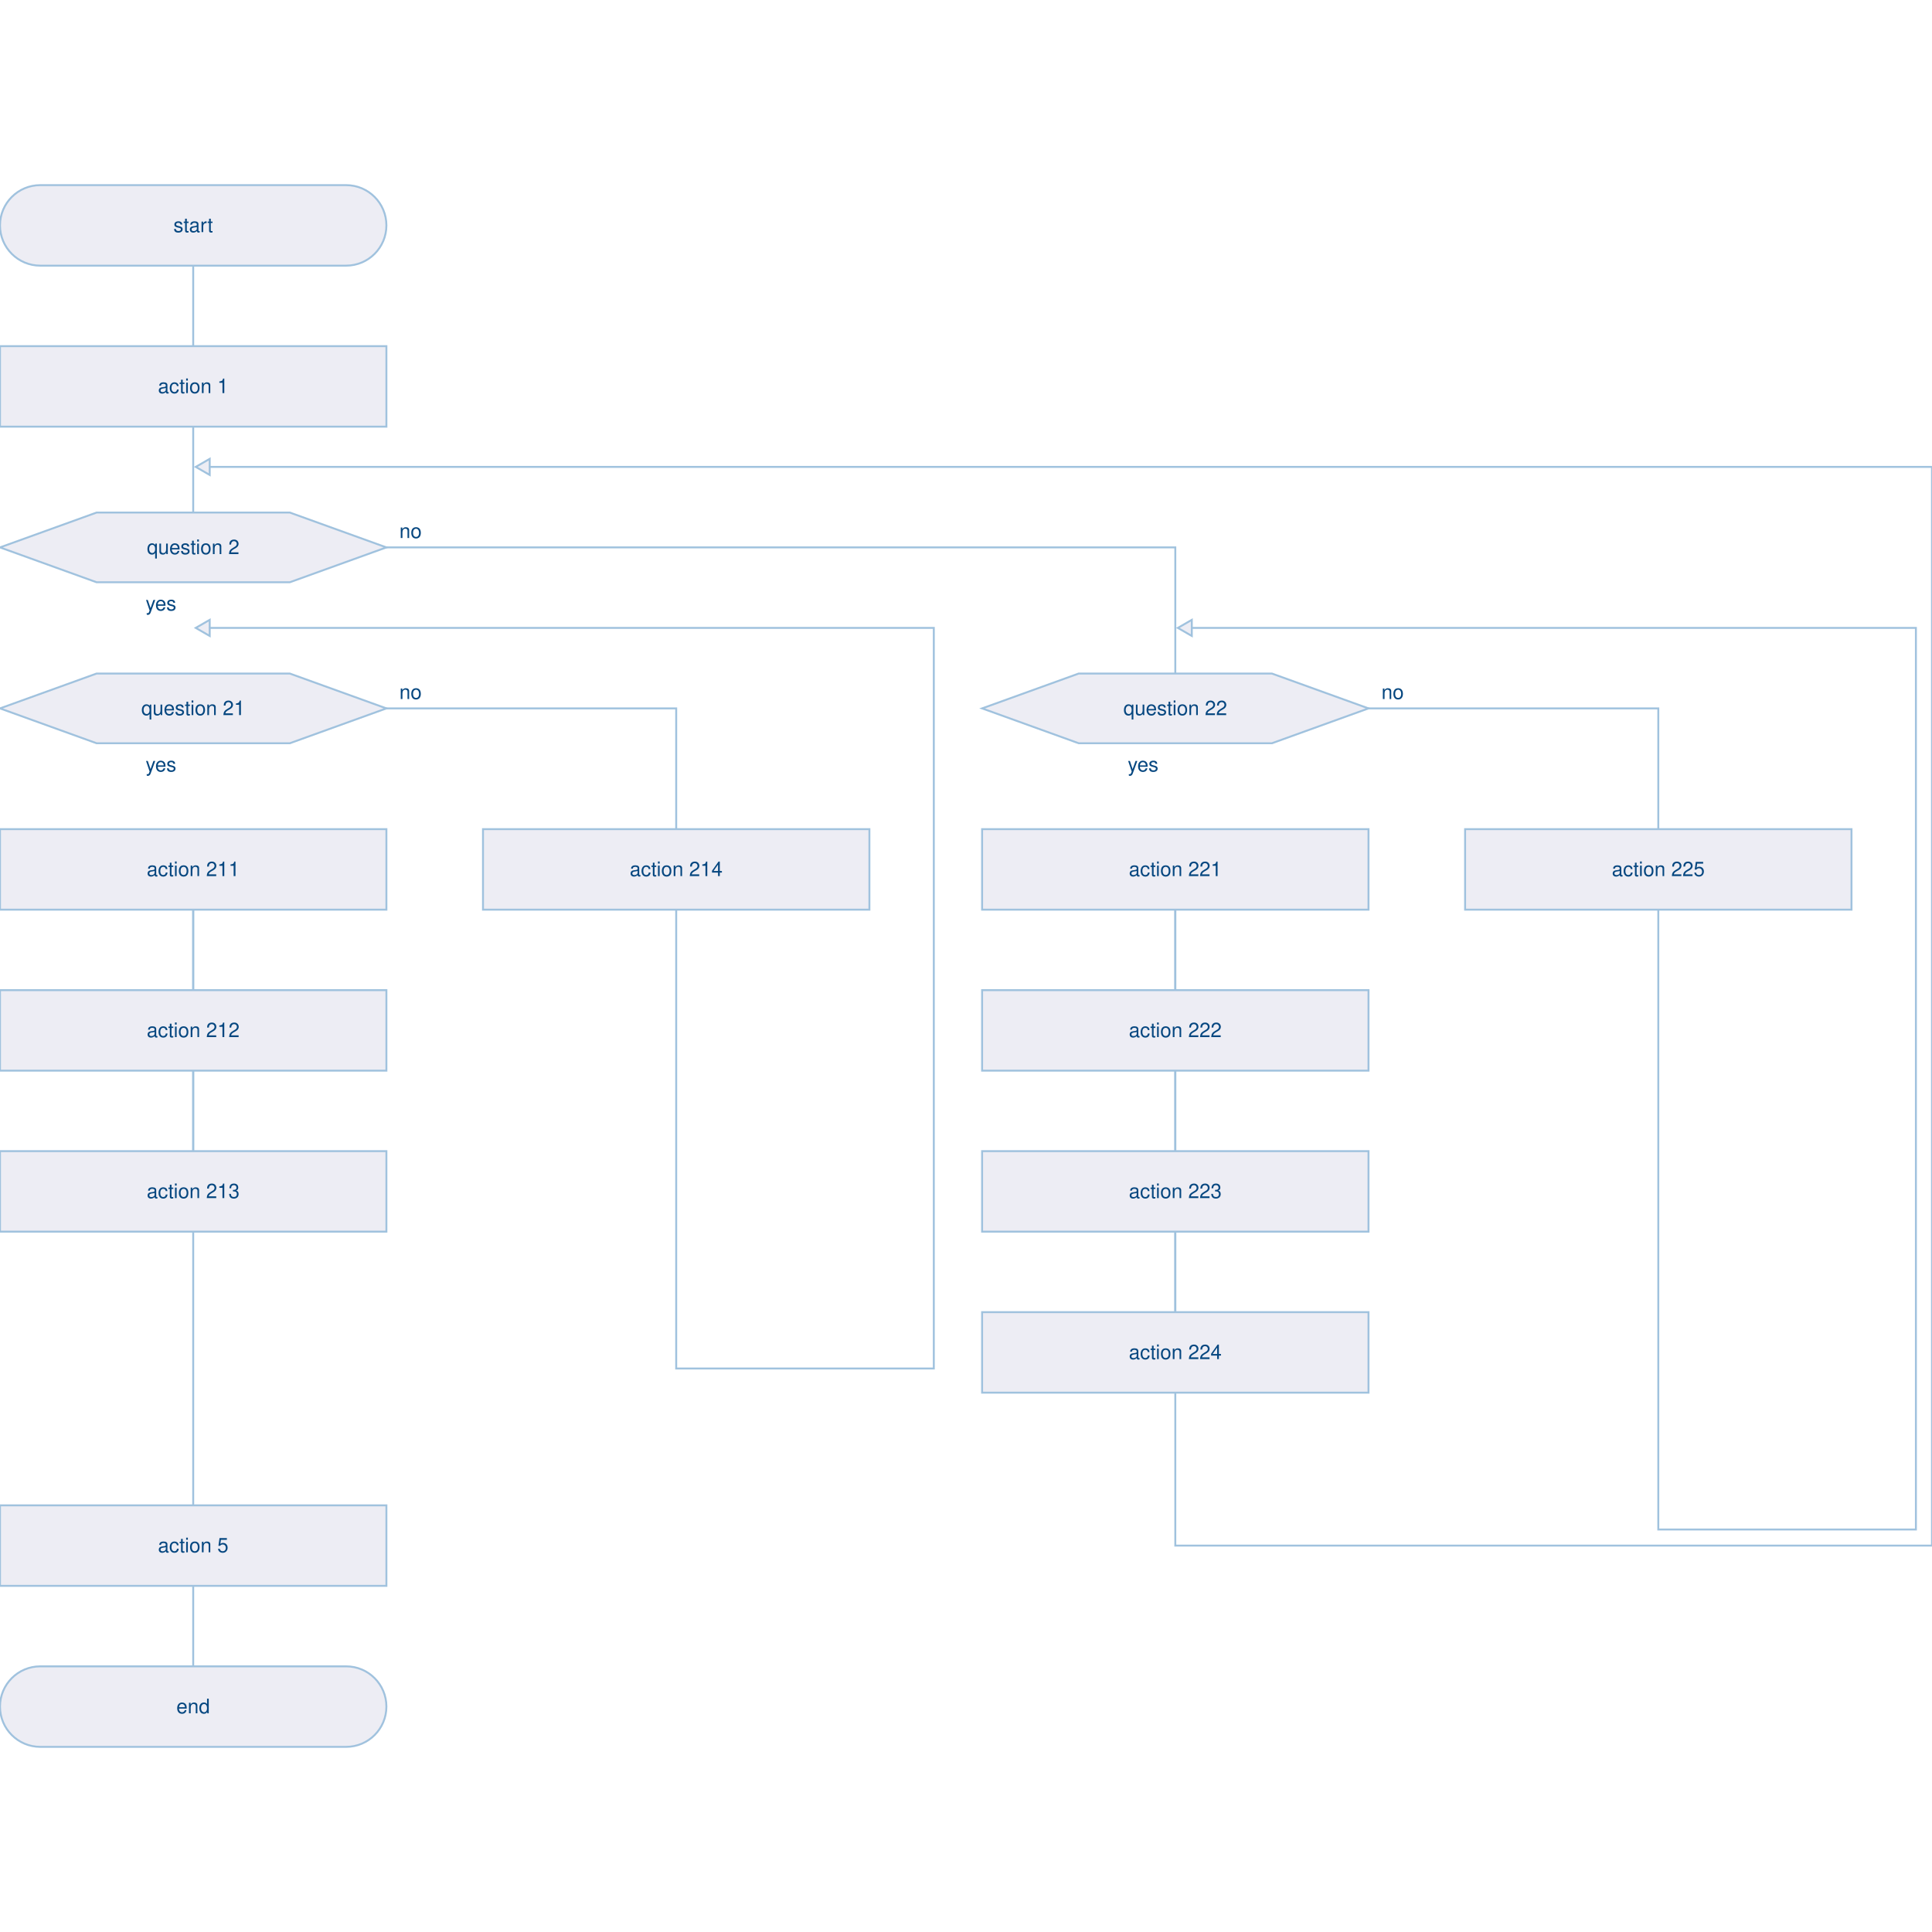
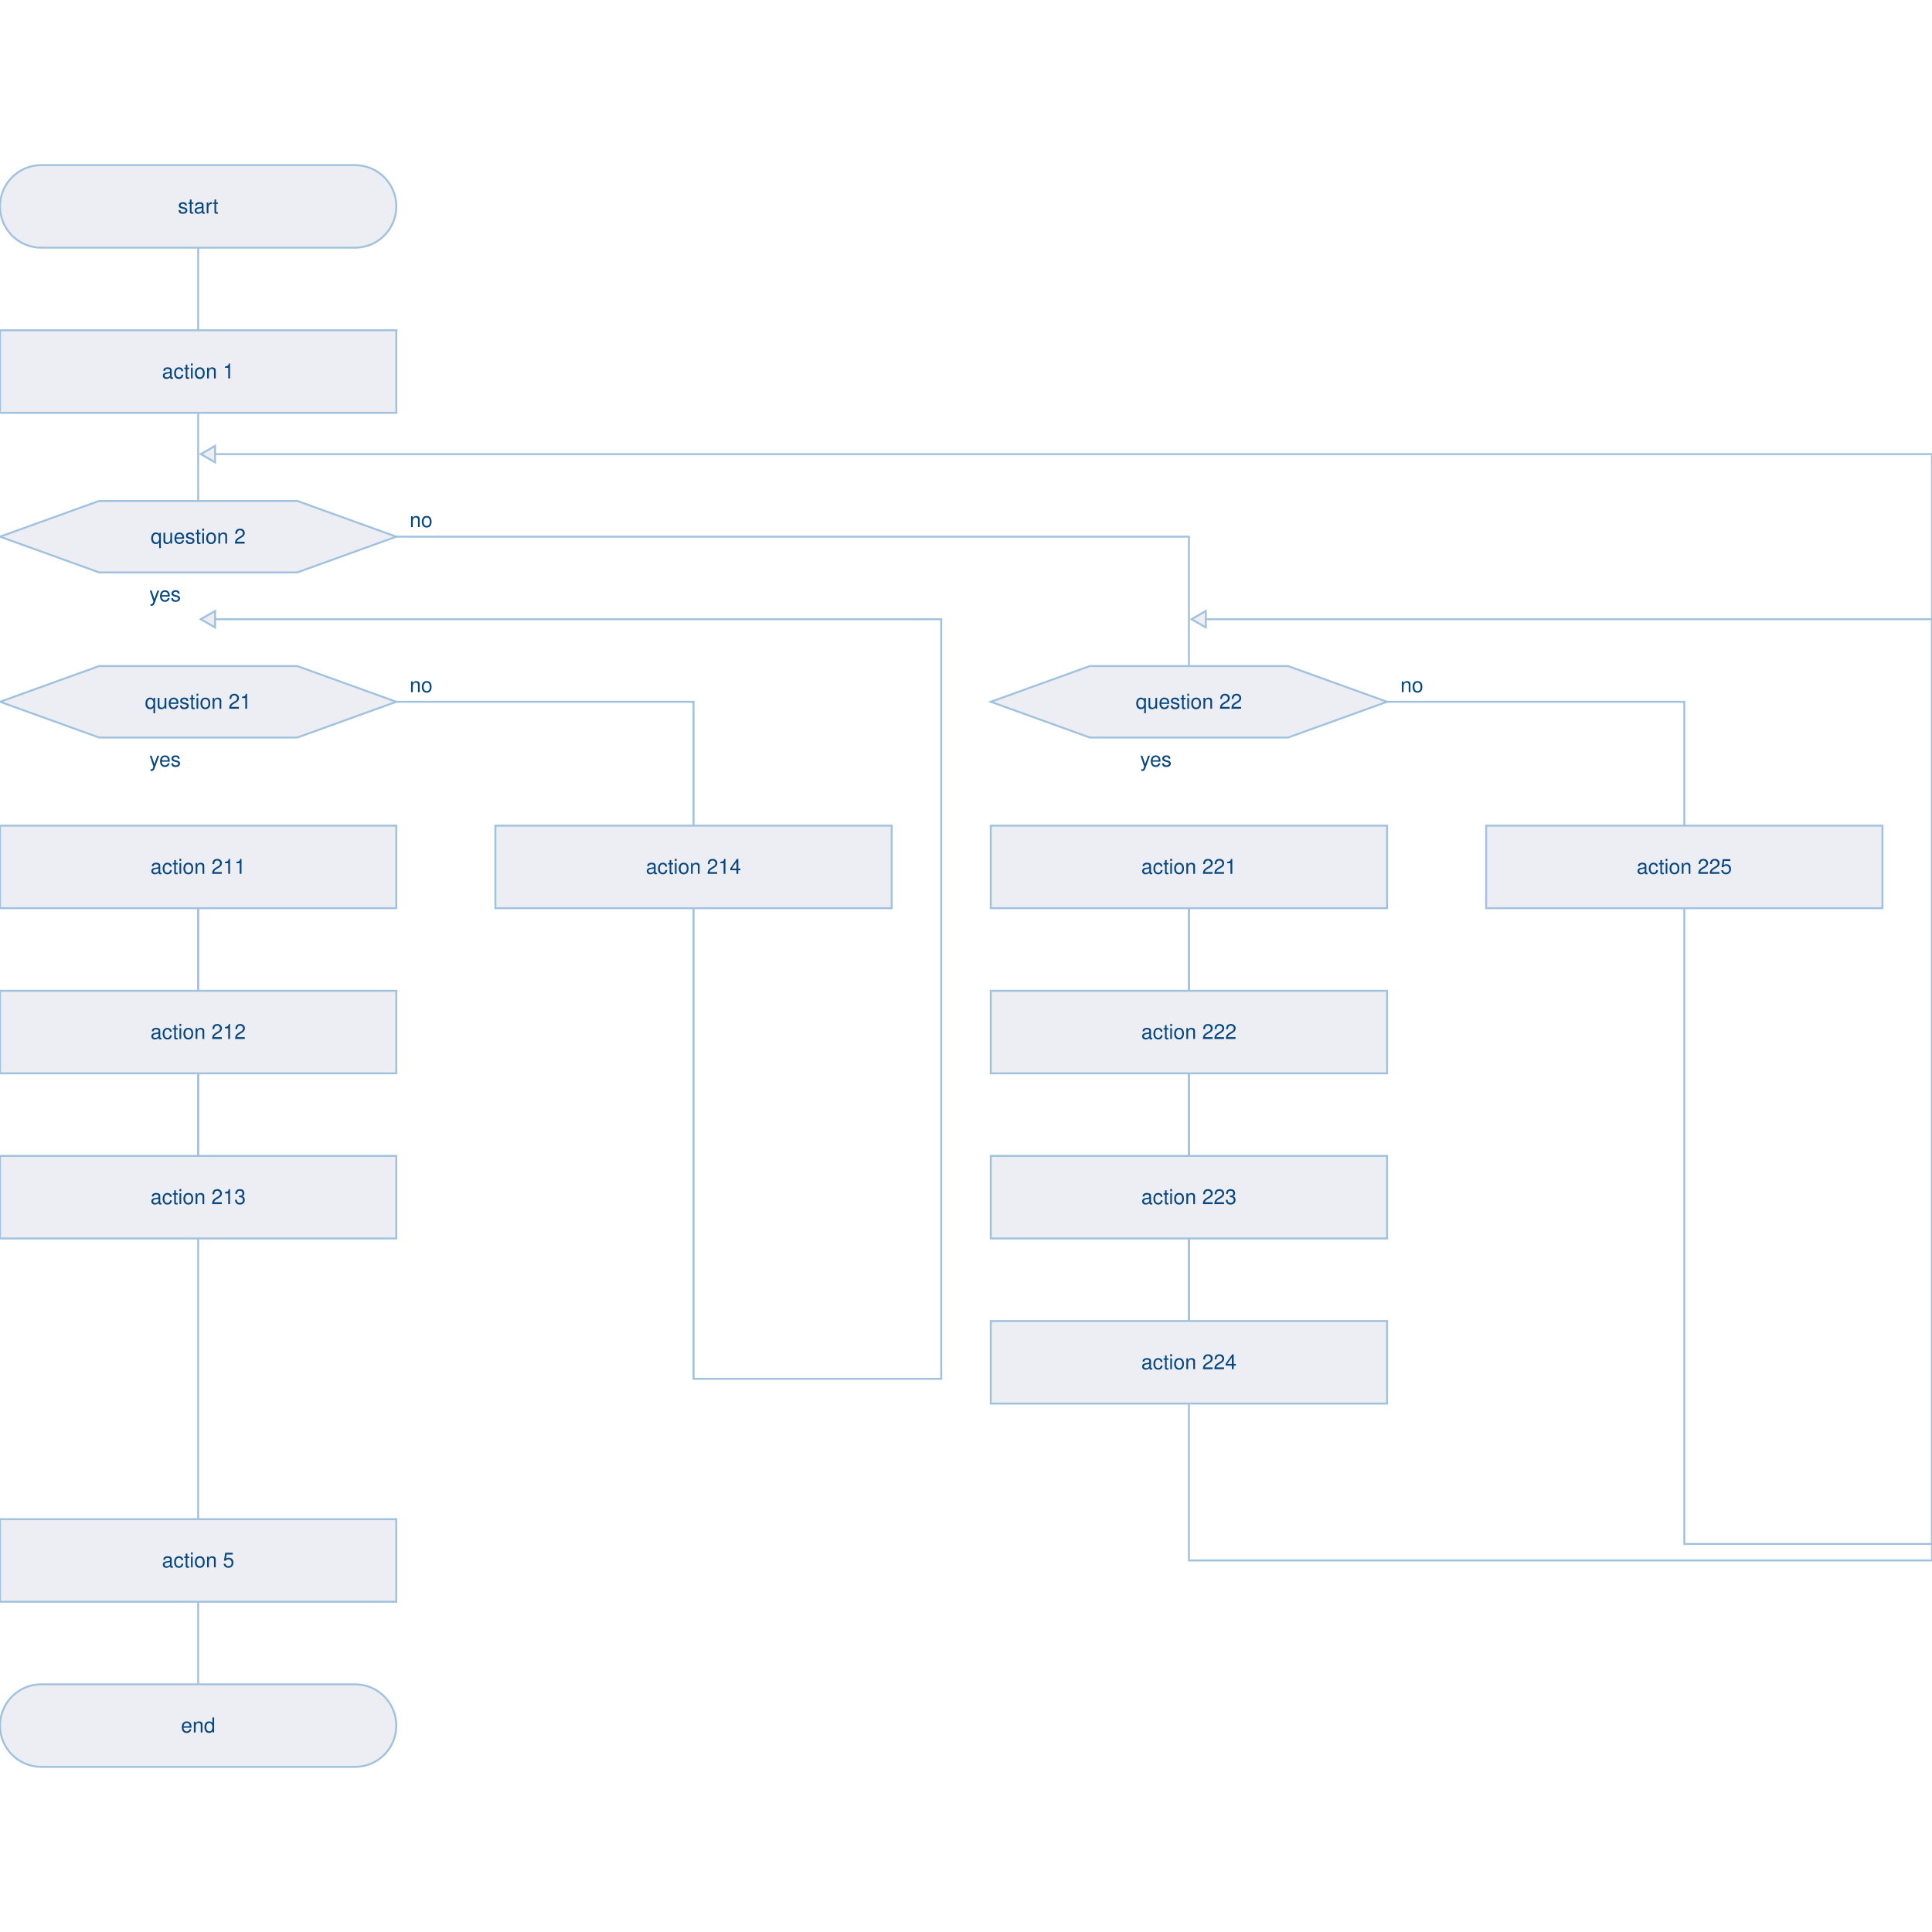
<svg xmlns="http://www.w3.org/2000/svg" font-size="1" viewBox="0.0 0.0 500.0 500.0" stroke="rgb(0,0,0)" width="500" stroke-opacity="1" height="500" version="1.1">
  <defs />
  <g stroke-linejoin="miter" fill-opacity="1.0" fill="rgb(237,237,244)" stroke="rgb(160,194,222)" stroke-linecap="butt" stroke-miterlimit="10.0" stroke-opacity="1.0" stroke-width="0.5">
-     <path d="M 54.27,160.417 l -3.608,2.083 l 3.608,2.083 Z" />
+     <path d="M 55.661,158.12 l -3.701,2.137 l 3.701,2.137 Z" />
  </g>
  <g stroke-linejoin="miter" fill-opacity="0.0" fill="rgb(0,0,0)" stroke="rgb(160,194,222)" stroke-linecap="butt" stroke-miterlimit="10.0" stroke-opacity="1.0" stroke-width="0.5">
-     <path d="M 175,225 v 129.167 h 66.667 v -191.667 h -187.558 " />
+     <path d="M 179.487,224.359 v 132.479 h 64.103 v -196.581 h -188.094 " />
  </g>
  <g stroke-linejoin="miter" fill-opacity="1.0" fill="rgb(237,237,244)" stroke="rgb(160,194,222)" stroke-linecap="butt" stroke-miterlimit="10.0" stroke-opacity="1.0" stroke-width="0.5">
-     <path d="M 308.436,160.417 l -3.608,2.083 l 3.608,2.083 Z" />
+     <path d="M 312.071,158.12 l -3.701,2.137 l 3.701,2.137 Z" />
  </g>
  <g stroke-linejoin="miter" fill-opacity="0.0" fill="rgb(0,0,0)" stroke="rgb(160,194,222)" stroke-linecap="butt" stroke-miterlimit="10.0" stroke-opacity="1.0" stroke-width="0.5">
-     <path d="M 429.167,225 v 170.833 h 66.667 v -233.333 h -187.558 " />
+     <path d="M 435.897,224.359 v 175.214 h 64.103 v -239.316 h -188.094 " />
  </g>
  <g stroke-linejoin="miter" fill-opacity="1.0" fill="rgb(237,237,244)" stroke="rgb(160,194,222)" stroke-linecap="butt" stroke-miterlimit="10.0" stroke-opacity="1.0" stroke-width="0.5">
-     <path d="M 54.27,118.75 l -3.608,2.083 l 3.608,2.083 Z" />
+     <path d="M 55.661,115.385 l -3.701,2.137 l 3.701,2.137 Z" />
  </g>
  <g stroke-linejoin="miter" fill-opacity="0.0" fill="rgb(0,0,0)" stroke="rgb(160,194,222)" stroke-linecap="butt" stroke-miterlimit="10.0" stroke-opacity="1.0" stroke-width="0.5">
-     <path d="M 304.167,225 v 175 h 195.833 v -279.167 h -445.892 " />
+     <path d="M 307.692,224.359 v 179.487 h 192.308 v -286.325 h -444.504 " />
  </g>
  <g stroke-linejoin="miter" fill-opacity="0.0" fill="rgb(0,0,0)" stroke="rgb(160,194,222)" stroke-linecap="butt" stroke-miterlimit="10.0" stroke-opacity="1.0" stroke-width="0.5">
-     <path d="M 50,100 v -41.667 " />
+     <path d="M 51.282,96.154 v -42.735 " />
  </g>
  <g stroke-linejoin="miter" fill-opacity="0.0" fill="rgb(0,0,0)" stroke="rgb(160,194,222)" stroke-linecap="butt" stroke-miterlimit="10.0" stroke-opacity="1.0" stroke-width="0.5">
-     <path d="M 50,141.667 v -41.667 " />
+     <path d="M 51.282,138.889 v -42.735 " />
  </g>
  <g stroke-linejoin="miter" fill-opacity="0.0" fill="rgb(0,0,0)" stroke="rgb(160,194,222)" stroke-linecap="butt" stroke-miterlimit="10.0" stroke-opacity="1.0" stroke-width="0.5">
-     <path d="M 50,400 v -175 " />
+     <path d="M 51.282,403.846 v -179.487 " />
  </g>
  <g stroke-linejoin="miter" fill-opacity="0.0" fill="rgb(0,0,0)" stroke="rgb(160,194,222)" stroke-linecap="butt" stroke-miterlimit="10.0" stroke-opacity="1.0" stroke-width="0.5">
-     <path d="M 50,441.667 v -41.667 " />
+     <path d="M 51.282,446.581 v -42.735 " />
  </g>
  <g stroke-linejoin="miter" fill-opacity="1.0" fill="rgb(237,237,244)" stroke="rgb(160,194,222)" stroke-linecap="butt" stroke-miterlimit="10.0" stroke-opacity="1.0" stroke-width="0.5">
-     <path d="M 100,441.667 h 0 c 0,-5.753 -4.664,-10.417 -10.417 -10.417h -79.167 c -5.753,-0 -10.417,4.664 -10.417 10.417h 0 c -0,5.753 4.664,10.417 10.417 10.417h 79.167 c 5.753,0 10.417,-4.664 10.417 -10.417Z" />
+     <path d="M 102.564,446.581 h 0 c 0,-5.901 -4.783,-10.684 -10.684 -10.684h -81.197 c -5.901,-0 -10.684,4.783 -10.684 10.684h 0 c -0,5.901 4.783,10.684 10.684 10.684h 81.197 c 5.901,0 10.684,-4.783 10.684 -10.684Z" />
  </g>
-   <g stroke-linejoin="miter" fill-opacity="1.0" font-size="5.208px" fill="rgb(6,71,128)" stroke="rgb(0,0,0)" font-weight="300" font-family="helvetica" stroke-linecap="butt" stroke-miterlimit="10.0" stroke-opacity="1.0" stroke-width="1.798">
-     <text transform="matrix(1,0,0,1,50,441.6667)" stroke="none" dominant-baseline="middle" text-anchor="middle">end</text>
+   <g stroke-linejoin="miter" fill-opacity="1.0" font-size="5.342px" fill="rgb(6,71,128)" stroke="rgb(0,0,0)" font-weight="300" font-family="helvetica" stroke-linecap="butt" stroke-miterlimit="10.0" stroke-opacity="1.0" stroke-width="1.821">
+     <text transform="matrix(1,0,0,1,51.2821,446.5812)" stroke="none" dominant-baseline="middle" text-anchor="middle">end</text>
  </g>
  <g stroke-linejoin="miter" fill-opacity="1.0" fill="rgb(237,237,244)" stroke="rgb(160,194,222)" stroke-linecap="butt" stroke-miterlimit="10.0" stroke-opacity="1.0" stroke-width="0.5">
-     <path d="M 100,410.417 l -0,-20.833 h -100 l -0,20.833 Z" />
+     <path d="M 102.564,414.53 l -0,-21.367 h -102.564 l -0,21.367 Z" />
  </g>
-   <g stroke-linejoin="miter" fill-opacity="1.0" font-size="5.208px" fill="rgb(6,71,128)" stroke="rgb(0,0,0)" font-weight="300" font-family="helvetica" stroke-linecap="butt" stroke-miterlimit="10.0" stroke-opacity="1.0" stroke-width="1.798">
-     <text transform="matrix(1,0,0,1,50,400)" stroke="none" dominant-baseline="middle" text-anchor="middle">action 5</text>
+   <g stroke-linejoin="miter" fill-opacity="1.0" font-size="5.342px" fill="rgb(6,71,128)" stroke="rgb(0,0,0)" font-weight="300" font-family="helvetica" stroke-linecap="butt" stroke-miterlimit="10.0" stroke-opacity="1.0" stroke-width="1.821">
+     <text transform="matrix(1,0,0,1,51.2821,403.8462)" stroke="none" dominant-baseline="middle" text-anchor="middle">action 5</text>
  </g>
  <g stroke-linejoin="miter" fill-opacity="0.0" fill="rgb(0,0,0)" stroke="rgb(160,194,222)" stroke-linecap="butt" stroke-miterlimit="10.0" stroke-opacity="1.0" stroke-width="0.5">
-     <path d="M 304.167,183.333 v -41.667 h -254.167 " />
+     <path d="M 307.692,181.624 v -42.735 h -256.41 " />
  </g>
  <g stroke-linejoin="miter" fill-opacity="0.0" fill="rgb(0,0,0)" stroke="rgb(160,194,222)" stroke-linecap="butt" stroke-miterlimit="10.0" stroke-opacity="1.0" stroke-width="0.5">
-     <path d="M 429.167,225 v -41.667 h -125 " />
+     <path d="M 435.897,224.359 v -42.735 h -128.205 " />
  </g>
  <g stroke-linejoin="miter" fill-opacity="1.0" fill="rgb(237,237,244)" stroke="rgb(160,194,222)" stroke-linecap="butt" stroke-miterlimit="10.0" stroke-opacity="1.0" stroke-width="0.5">
-     <path d="M 479.167,235.417 l -0,-20.833 h -100 l -0,20.833 Z" />
+     <path d="M 487.18,235.043 l -0,-21.367 h -102.564 l -0,21.367 Z" />
  </g>
-   <g stroke-linejoin="miter" fill-opacity="1.0" font-size="5.208px" fill="rgb(6,71,128)" stroke="rgb(0,0,0)" font-weight="300" font-family="helvetica" stroke-linecap="butt" stroke-miterlimit="10.0" stroke-opacity="1.0" stroke-width="1.798">
-     <text transform="matrix(1,0,0,1,429.1667,225)" stroke="none" dominant-baseline="middle" text-anchor="middle">action 225</text>
+   <g stroke-linejoin="miter" fill-opacity="1.0" font-size="5.342px" fill="rgb(6,71,128)" stroke="rgb(0,0,0)" font-weight="300" font-family="helvetica" stroke-linecap="butt" stroke-miterlimit="10.0" stroke-opacity="1.0" stroke-width="1.821">
+     <text transform="matrix(1,0,0,1,435.8974,224.359)" stroke="none" dominant-baseline="middle" text-anchor="middle">action 225</text>
  </g>
  <g stroke-linejoin="miter" fill-opacity="0.0" fill="rgb(0,0,0)" stroke="rgb(160,194,222)" stroke-linecap="butt" stroke-miterlimit="10.0" stroke-opacity="1.0" stroke-width="0.5">
-     <path d="M 304.167,266.667 v -41.667 " />
+     <path d="M 307.692,267.094 v -42.735 " />
  </g>
  <g stroke-linejoin="miter" fill-opacity="0.0" fill="rgb(0,0,0)" stroke="rgb(160,194,222)" stroke-linecap="butt" stroke-miterlimit="10.0" stroke-opacity="1.0" stroke-width="0.5">
-     <path d="M 304.167,308.333 v -41.667 " />
+     <path d="M 307.692,309.829 v -42.735 " />
  </g>
  <g stroke-linejoin="miter" fill-opacity="0.0" fill="rgb(0,0,0)" stroke="rgb(160,194,222)" stroke-linecap="butt" stroke-miterlimit="10.0" stroke-opacity="1.0" stroke-width="0.5">
-     <path d="M 304.167,350 v -41.667 " />
+     <path d="M 307.692,352.564 v -42.735 " />
  </g>
  <g stroke-linejoin="miter" fill-opacity="1.0" fill="rgb(237,237,244)" stroke="rgb(160,194,222)" stroke-linecap="butt" stroke-miterlimit="10.0" stroke-opacity="1.0" stroke-width="0.5">
-     <path d="M 354.167,360.417 l -0,-20.833 h -100 l -0,20.833 Z" />
+     <path d="M 358.974,363.248 l -0,-21.367 h -102.564 l -0,21.367 Z" />
  </g>
-   <g stroke-linejoin="miter" fill-opacity="1.0" font-size="5.208px" fill="rgb(6,71,128)" stroke="rgb(0,0,0)" font-weight="300" font-family="helvetica" stroke-linecap="butt" stroke-miterlimit="10.0" stroke-opacity="1.0" stroke-width="1.798">
-     <text transform="matrix(1,0,0,1,304.1667,350)" stroke="none" dominant-baseline="middle" text-anchor="middle">action 224</text>
+   <g stroke-linejoin="miter" fill-opacity="1.0" font-size="5.342px" fill="rgb(6,71,128)" stroke="rgb(0,0,0)" font-weight="300" font-family="helvetica" stroke-linecap="butt" stroke-miterlimit="10.0" stroke-opacity="1.0" stroke-width="1.821">
+     <text transform="matrix(1,0,0,1,307.6923,352.5641)" stroke="none" dominant-baseline="middle" text-anchor="middle">action 224</text>
  </g>
  <g stroke-linejoin="miter" fill-opacity="1.0" fill="rgb(237,237,244)" stroke="rgb(160,194,222)" stroke-linecap="butt" stroke-miterlimit="10.0" stroke-opacity="1.0" stroke-width="0.5">
-     <path d="M 354.167,318.75 l -0,-20.833 h -100 l -0,20.833 Z" />
+     <path d="M 358.974,320.513 l -0,-21.367 h -102.564 l -0,21.367 Z" />
  </g>
-   <g stroke-linejoin="miter" fill-opacity="1.0" font-size="5.208px" fill="rgb(6,71,128)" stroke="rgb(0,0,0)" font-weight="300" font-family="helvetica" stroke-linecap="butt" stroke-miterlimit="10.0" stroke-opacity="1.0" stroke-width="1.798">
-     <text transform="matrix(1,0,0,1,304.1667,308.3333)" stroke="none" dominant-baseline="middle" text-anchor="middle">action 223</text>
+   <g stroke-linejoin="miter" fill-opacity="1.0" font-size="5.342px" fill="rgb(6,71,128)" stroke="rgb(0,0,0)" font-weight="300" font-family="helvetica" stroke-linecap="butt" stroke-miterlimit="10.0" stroke-opacity="1.0" stroke-width="1.821">
+     <text transform="matrix(1,0,0,1,307.6923,309.8291)" stroke="none" dominant-baseline="middle" text-anchor="middle">action 223</text>
  </g>
  <g stroke-linejoin="miter" fill-opacity="1.0" fill="rgb(237,237,244)" stroke="rgb(160,194,222)" stroke-linecap="butt" stroke-miterlimit="10.0" stroke-opacity="1.0" stroke-width="0.5">
-     <path d="M 354.167,277.083 l -0,-20.833 h -100 l -0,20.833 Z" />
+     <path d="M 358.974,277.778 l -0,-21.367 h -102.564 l -0,21.367 Z" />
  </g>
-   <g stroke-linejoin="miter" fill-opacity="1.0" font-size="5.208px" fill="rgb(6,71,128)" stroke="rgb(0,0,0)" font-weight="300" font-family="helvetica" stroke-linecap="butt" stroke-miterlimit="10.0" stroke-opacity="1.0" stroke-width="1.798">
-     <text transform="matrix(1,0,0,1,304.1667,266.6667)" stroke="none" dominant-baseline="middle" text-anchor="middle">action 222</text>
+   <g stroke-linejoin="miter" fill-opacity="1.0" font-size="5.342px" fill="rgb(6,71,128)" stroke="rgb(0,0,0)" font-weight="300" font-family="helvetica" stroke-linecap="butt" stroke-miterlimit="10.0" stroke-opacity="1.0" stroke-width="1.821">
+     <text transform="matrix(1,0,0,1,307.6923,267.094)" stroke="none" dominant-baseline="middle" text-anchor="middle">action 222</text>
  </g>
  <g stroke-linejoin="miter" fill-opacity="1.0" fill="rgb(237,237,244)" stroke="rgb(160,194,222)" stroke-linecap="butt" stroke-miterlimit="10.0" stroke-opacity="1.0" stroke-width="0.5">
-     <path d="M 354.167,235.417 l -0,-20.833 h -100 l -0,20.833 Z" />
+     <path d="M 358.974,235.043 l -0,-21.367 h -102.564 l -0,21.367 Z" />
  </g>
-   <g stroke-linejoin="miter" fill-opacity="1.0" font-size="5.208px" fill="rgb(6,71,128)" stroke="rgb(0,0,0)" font-weight="300" font-family="helvetica" stroke-linecap="butt" stroke-miterlimit="10.0" stroke-opacity="1.0" stroke-width="1.798">
-     <text transform="matrix(1,0,0,1,304.1667,225)" stroke="none" dominant-baseline="middle" text-anchor="middle">action 221</text>
+   <g stroke-linejoin="miter" fill-opacity="1.0" font-size="5.342px" fill="rgb(6,71,128)" stroke="rgb(0,0,0)" font-weight="300" font-family="helvetica" stroke-linecap="butt" stroke-miterlimit="10.0" stroke-opacity="1.0" stroke-width="1.821">
+     <text transform="matrix(1,0,0,1,307.6923,224.359)" stroke="none" dominant-baseline="middle" text-anchor="middle">action 221</text>
  </g>
-   <g stroke-linejoin="miter" fill-opacity="1.0" font-size="5.208px" fill="rgb(6,71,128)" stroke="rgb(0,0,0)" font-weight="300" font-family="helvetica" stroke-linecap="butt" stroke-miterlimit="10.0" stroke-opacity="1.0" stroke-width="1.798">
-     <text transform="matrix(1,0,0,1,360.4167,179.1667)" stroke="none" dominant-baseline="middle" text-anchor="middle">no</text>
+   <g stroke-linejoin="miter" fill-opacity="1.0" font-size="5.342px" fill="rgb(6,71,128)" stroke="rgb(0,0,0)" font-weight="300" font-family="helvetica" stroke-linecap="butt" stroke-miterlimit="10.0" stroke-opacity="1.0" stroke-width="1.821">
+     <text transform="matrix(1,0,0,1,365.3846,177.3504)" stroke="none" dominant-baseline="middle" text-anchor="middle">no</text>
  </g>
-   <g stroke-linejoin="miter" fill-opacity="1.0" font-size="5.208px" fill="rgb(6,71,128)" stroke="rgb(0,0,0)" font-weight="300" font-family="helvetica" stroke-linecap="butt" stroke-miterlimit="10.0" stroke-opacity="1.0" stroke-width="1.798">
-     <text transform="matrix(1,0,0,1,295.8333,197.9167)" stroke="none" dominant-baseline="middle" text-anchor="middle">yes</text>
+   <g stroke-linejoin="miter" fill-opacity="1.0" font-size="5.342px" fill="rgb(6,71,128)" stroke="rgb(0,0,0)" font-weight="300" font-family="helvetica" stroke-linecap="butt" stroke-miterlimit="10.0" stroke-opacity="1.0" stroke-width="1.821">
+     <text transform="matrix(1,0,0,1,299.1453,196.5812)" stroke="none" dominant-baseline="middle" text-anchor="middle">yes</text>
  </g>
  <g stroke-linejoin="miter" fill-opacity="1.0" fill="rgb(237,237,244)" stroke="rgb(160,194,222)" stroke-linecap="butt" stroke-miterlimit="10.0" stroke-opacity="1.0" stroke-width="0.5">
-     <path d="M 329.167,192.354 l 25,-9.021 l -25,-9.021 l -50,-0 l -25,9.021 l 25,9.021 Z" />
+     <path d="M 333.333,190.876 l 25.641,-9.252 l -25.641,-9.252 l -51.282,-0 l -25.641,9.252 l 25.641,9.252 Z" />
  </g>
-   <g stroke-linejoin="miter" fill-opacity="1.0" font-size="5.208px" fill="rgb(6,71,128)" stroke="rgb(0,0,0)" font-weight="300" font-family="helvetica" stroke-linecap="butt" stroke-miterlimit="10.0" stroke-opacity="1.0" stroke-width="1.798">
-     <text transform="matrix(1,0,0,1,304.1667,183.3333)" stroke="none" dominant-baseline="middle" text-anchor="middle">question 22</text>
+   <g stroke-linejoin="miter" fill-opacity="1.0" font-size="5.342px" fill="rgb(6,71,128)" stroke="rgb(0,0,0)" font-weight="300" font-family="helvetica" stroke-linecap="butt" stroke-miterlimit="10.0" stroke-opacity="1.0" stroke-width="1.821">
+     <text transform="matrix(1,0,0,1,307.6923,181.6239)" stroke="none" dominant-baseline="middle" text-anchor="middle">question 22</text>
  </g>
  <g stroke-linejoin="miter" fill-opacity="0.0" fill="rgb(0,0,0)" stroke="rgb(160,194,222)" stroke-linecap="butt" stroke-miterlimit="10.0" stroke-opacity="1.0" stroke-width="0.5">
-     <path d="M 175,225 v -41.667 h -125 " />
+     <path d="M 179.487,224.359 v -42.735 h -128.205 " />
  </g>
  <g stroke-linejoin="miter" fill-opacity="1.0" fill="rgb(237,237,244)" stroke="rgb(160,194,222)" stroke-linecap="butt" stroke-miterlimit="10.0" stroke-opacity="1.0" stroke-width="0.5">
-     <path d="M 225,235.417 l -0,-20.833 h -100 l -0,20.833 Z" />
+     <path d="M 230.769,235.043 l -0,-21.367 h -102.564 l -0,21.367 Z" />
  </g>
-   <g stroke-linejoin="miter" fill-opacity="1.0" font-size="5.208px" fill="rgb(6,71,128)" stroke="rgb(0,0,0)" font-weight="300" font-family="helvetica" stroke-linecap="butt" stroke-miterlimit="10.0" stroke-opacity="1.0" stroke-width="1.798">
-     <text transform="matrix(1,0,0,1,175,225)" stroke="none" dominant-baseline="middle" text-anchor="middle">action 214</text>
+   <g stroke-linejoin="miter" fill-opacity="1.0" font-size="5.342px" fill="rgb(6,71,128)" stroke="rgb(0,0,0)" font-weight="300" font-family="helvetica" stroke-linecap="butt" stroke-miterlimit="10.0" stroke-opacity="1.0" stroke-width="1.821">
+     <text transform="matrix(1,0,0,1,179.4872,224.359)" stroke="none" dominant-baseline="middle" text-anchor="middle">action 214</text>
  </g>
  <g stroke-linejoin="miter" fill-opacity="0.0" fill="rgb(0,0,0)" stroke="rgb(160,194,222)" stroke-linecap="butt" stroke-miterlimit="10.0" stroke-opacity="1.0" stroke-width="0.5">
-     <path d="M 50,266.667 v -41.667 " />
+     <path d="M 51.282,267.094 v -42.735 " />
  </g>
  <g stroke-linejoin="miter" fill-opacity="0.0" fill="rgb(0,0,0)" stroke="rgb(160,194,222)" stroke-linecap="butt" stroke-miterlimit="10.0" stroke-opacity="1.0" stroke-width="0.5">
-     <path d="M 50,308.333 v -41.667 " />
+     <path d="M 51.282,309.829 v -42.735 " />
  </g>
  <g stroke-linejoin="miter" fill-opacity="1.0" fill="rgb(237,237,244)" stroke="rgb(160,194,222)" stroke-linecap="butt" stroke-miterlimit="10.0" stroke-opacity="1.0" stroke-width="0.5">
-     <path d="M 100,318.75 l -0,-20.833 h -100 l -0,20.833 Z" />
+     <path d="M 102.564,320.513 l -0,-21.367 h -102.564 l -0,21.367 Z" />
  </g>
-   <g stroke-linejoin="miter" fill-opacity="1.0" font-size="5.208px" fill="rgb(6,71,128)" stroke="rgb(0,0,0)" font-weight="300" font-family="helvetica" stroke-linecap="butt" stroke-miterlimit="10.0" stroke-opacity="1.0" stroke-width="1.798">
-     <text transform="matrix(1,0,0,1,50,308.3333)" stroke="none" dominant-baseline="middle" text-anchor="middle">action 213</text>
+   <g stroke-linejoin="miter" fill-opacity="1.0" font-size="5.342px" fill="rgb(6,71,128)" stroke="rgb(0,0,0)" font-weight="300" font-family="helvetica" stroke-linecap="butt" stroke-miterlimit="10.0" stroke-opacity="1.0" stroke-width="1.821">
+     <text transform="matrix(1,0,0,1,51.2821,309.8291)" stroke="none" dominant-baseline="middle" text-anchor="middle">action 213</text>
  </g>
  <g stroke-linejoin="miter" fill-opacity="1.0" fill="rgb(237,237,244)" stroke="rgb(160,194,222)" stroke-linecap="butt" stroke-miterlimit="10.0" stroke-opacity="1.0" stroke-width="0.5">
-     <path d="M 100,277.083 l -0,-20.833 h -100 l -0,20.833 Z" />
+     <path d="M 102.564,277.778 l -0,-21.367 h -102.564 l -0,21.367 Z" />
  </g>
-   <g stroke-linejoin="miter" fill-opacity="1.0" font-size="5.208px" fill="rgb(6,71,128)" stroke="rgb(0,0,0)" font-weight="300" font-family="helvetica" stroke-linecap="butt" stroke-miterlimit="10.0" stroke-opacity="1.0" stroke-width="1.798">
-     <text transform="matrix(1,0,0,1,50,266.6667)" stroke="none" dominant-baseline="middle" text-anchor="middle">action 212</text>
+   <g stroke-linejoin="miter" fill-opacity="1.0" font-size="5.342px" fill="rgb(6,71,128)" stroke="rgb(0,0,0)" font-weight="300" font-family="helvetica" stroke-linecap="butt" stroke-miterlimit="10.0" stroke-opacity="1.0" stroke-width="1.821">
+     <text transform="matrix(1,0,0,1,51.2821,267.094)" stroke="none" dominant-baseline="middle" text-anchor="middle">action 212</text>
  </g>
  <g stroke-linejoin="miter" fill-opacity="1.0" fill="rgb(237,237,244)" stroke="rgb(160,194,222)" stroke-linecap="butt" stroke-miterlimit="10.0" stroke-opacity="1.0" stroke-width="0.5">
-     <path d="M 100,235.417 l -0,-20.833 h -100 l -0,20.833 Z" />
+     <path d="M 102.564,235.043 l -0,-21.367 h -102.564 l -0,21.367 Z" />
  </g>
-   <g stroke-linejoin="miter" fill-opacity="1.0" font-size="5.208px" fill="rgb(6,71,128)" stroke="rgb(0,0,0)" font-weight="300" font-family="helvetica" stroke-linecap="butt" stroke-miterlimit="10.0" stroke-opacity="1.0" stroke-width="1.798">
-     <text transform="matrix(1,0,0,1,50,225)" stroke="none" dominant-baseline="middle" text-anchor="middle">action 211</text>
+   <g stroke-linejoin="miter" fill-opacity="1.0" font-size="5.342px" fill="rgb(6,71,128)" stroke="rgb(0,0,0)" font-weight="300" font-family="helvetica" stroke-linecap="butt" stroke-miterlimit="10.0" stroke-opacity="1.0" stroke-width="1.821">
+     <text transform="matrix(1,0,0,1,51.2821,224.359)" stroke="none" dominant-baseline="middle" text-anchor="middle">action 211</text>
  </g>
-   <g stroke-linejoin="miter" fill-opacity="1.0" font-size="5.208px" fill="rgb(6,71,128)" stroke="rgb(0,0,0)" font-weight="300" font-family="helvetica" stroke-linecap="butt" stroke-miterlimit="10.0" stroke-opacity="1.0" stroke-width="1.798">
-     <text transform="matrix(1,0,0,1,106.25,179.1667)" stroke="none" dominant-baseline="middle" text-anchor="middle">no</text>
+   <g stroke-linejoin="miter" fill-opacity="1.0" font-size="5.342px" fill="rgb(6,71,128)" stroke="rgb(0,0,0)" font-weight="300" font-family="helvetica" stroke-linecap="butt" stroke-miterlimit="10.0" stroke-opacity="1.0" stroke-width="1.821">
+     <text transform="matrix(1,0,0,1,108.9744,177.3504)" stroke="none" dominant-baseline="middle" text-anchor="middle">no</text>
  </g>
-   <g stroke-linejoin="miter" fill-opacity="1.0" font-size="5.208px" fill="rgb(6,71,128)" stroke="rgb(0,0,0)" font-weight="300" font-family="helvetica" stroke-linecap="butt" stroke-miterlimit="10.0" stroke-opacity="1.0" stroke-width="1.798">
-     <text transform="matrix(1,0,0,1,41.6667,197.9167)" stroke="none" dominant-baseline="middle" text-anchor="middle">yes</text>
+   <g stroke-linejoin="miter" fill-opacity="1.0" font-size="5.342px" fill="rgb(6,71,128)" stroke="rgb(0,0,0)" font-weight="300" font-family="helvetica" stroke-linecap="butt" stroke-miterlimit="10.0" stroke-opacity="1.0" stroke-width="1.821">
+     <text transform="matrix(1,0,0,1,42.735,196.5812)" stroke="none" dominant-baseline="middle" text-anchor="middle">yes</text>
  </g>
  <g stroke-linejoin="miter" fill-opacity="1.0" fill="rgb(237,237,244)" stroke="rgb(160,194,222)" stroke-linecap="butt" stroke-miterlimit="10.0" stroke-opacity="1.0" stroke-width="0.5">
-     <path d="M 75,192.354 l 25,-9.021 l -25,-9.021 l -50,-0 l -25,9.021 l 25,9.021 Z" />
+     <path d="M 76.923,190.876 l 25.641,-9.252 l -25.641,-9.252 l -51.282,-0 l -25.641,9.252 l 25.641,9.252 Z" />
  </g>
-   <g stroke-linejoin="miter" fill-opacity="1.0" font-size="5.208px" fill="rgb(6,71,128)" stroke="rgb(0,0,0)" font-weight="300" font-family="helvetica" stroke-linecap="butt" stroke-miterlimit="10.0" stroke-opacity="1.0" stroke-width="1.798">
-     <text transform="matrix(1,0,0,1,50,183.3333)" stroke="none" dominant-baseline="middle" text-anchor="middle">question 21</text>
+   <g stroke-linejoin="miter" fill-opacity="1.0" font-size="5.342px" fill="rgb(6,71,128)" stroke="rgb(0,0,0)" font-weight="300" font-family="helvetica" stroke-linecap="butt" stroke-miterlimit="10.0" stroke-opacity="1.0" stroke-width="1.821">
+     <text transform="matrix(1,0,0,1,51.2821,181.6239)" stroke="none" dominant-baseline="middle" text-anchor="middle">question 21</text>
  </g>
-   <g stroke-linejoin="miter" fill-opacity="1.0" font-size="5.208px" fill="rgb(6,71,128)" stroke="rgb(0,0,0)" font-weight="300" font-family="helvetica" stroke-linecap="butt" stroke-miterlimit="10.0" stroke-opacity="1.0" stroke-width="1.798">
-     <text transform="matrix(1,0,0,1,106.25,137.5)" stroke="none" dominant-baseline="middle" text-anchor="middle">no</text>
+   <g stroke-linejoin="miter" fill-opacity="1.0" font-size="5.342px" fill="rgb(6,71,128)" stroke="rgb(0,0,0)" font-weight="300" font-family="helvetica" stroke-linecap="butt" stroke-miterlimit="10.0" stroke-opacity="1.0" stroke-width="1.821">
+     <text transform="matrix(1,0,0,1,108.9744,134.6154)" stroke="none" dominant-baseline="middle" text-anchor="middle">no</text>
  </g>
-   <g stroke-linejoin="miter" fill-opacity="1.0" font-size="5.208px" fill="rgb(6,71,128)" stroke="rgb(0,0,0)" font-weight="300" font-family="helvetica" stroke-linecap="butt" stroke-miterlimit="10.0" stroke-opacity="1.0" stroke-width="1.798">
-     <text transform="matrix(1,0,0,1,41.6667,156.25)" stroke="none" dominant-baseline="middle" text-anchor="middle">yes</text>
+   <g stroke-linejoin="miter" fill-opacity="1.0" font-size="5.342px" fill="rgb(6,71,128)" stroke="rgb(0,0,0)" font-weight="300" font-family="helvetica" stroke-linecap="butt" stroke-miterlimit="10.0" stroke-opacity="1.0" stroke-width="1.821">
+     <text transform="matrix(1,0,0,1,42.735,153.8462)" stroke="none" dominant-baseline="middle" text-anchor="middle">yes</text>
  </g>
  <g stroke-linejoin="miter" fill-opacity="1.0" fill="rgb(237,237,244)" stroke="rgb(160,194,222)" stroke-linecap="butt" stroke-miterlimit="10.0" stroke-opacity="1.0" stroke-width="0.5">
-     <path d="M 75,150.688 l 25,-9.021 l -25,-9.021 l -50,-0 l -25,9.021 l 25,9.021 Z" />
+     <path d="M 76.923,148.141 l 25.641,-9.252 l -25.641,-9.252 l -51.282,-0 l -25.641,9.252 l 25.641,9.252 Z" />
  </g>
-   <g stroke-linejoin="miter" fill-opacity="1.0" font-size="5.208px" fill="rgb(6,71,128)" stroke="rgb(0,0,0)" font-weight="300" font-family="helvetica" stroke-linecap="butt" stroke-miterlimit="10.0" stroke-opacity="1.0" stroke-width="1.798">
-     <text transform="matrix(1,0,0,1,50,141.6667)" stroke="none" dominant-baseline="middle" text-anchor="middle">question 2</text>
+   <g stroke-linejoin="miter" fill-opacity="1.0" font-size="5.342px" fill="rgb(6,71,128)" stroke="rgb(0,0,0)" font-weight="300" font-family="helvetica" stroke-linecap="butt" stroke-miterlimit="10.0" stroke-opacity="1.0" stroke-width="1.821">
+     <text transform="matrix(1,0,0,1,51.2821,138.8889)" stroke="none" dominant-baseline="middle" text-anchor="middle">question 2</text>
  </g>
  <g stroke-linejoin="miter" fill-opacity="1.0" fill="rgb(237,237,244)" stroke="rgb(160,194,222)" stroke-linecap="butt" stroke-miterlimit="10.0" stroke-opacity="1.0" stroke-width="0.5">
-     <path d="M 100,110.417 l -0,-20.833 h -100 l -0,20.833 Z" />
+     <path d="M 102.564,106.838 l -0,-21.367 h -102.564 l -0,21.367 Z" />
  </g>
-   <g stroke-linejoin="miter" fill-opacity="1.0" font-size="5.208px" fill="rgb(6,71,128)" stroke="rgb(0,0,0)" font-weight="300" font-family="helvetica" stroke-linecap="butt" stroke-miterlimit="10.0" stroke-opacity="1.0" stroke-width="1.798">
-     <text transform="matrix(1,0,0,1,50,100)" stroke="none" dominant-baseline="middle" text-anchor="middle">action 1</text>
+   <g stroke-linejoin="miter" fill-opacity="1.0" font-size="5.342px" fill="rgb(6,71,128)" stroke="rgb(0,0,0)" font-weight="300" font-family="helvetica" stroke-linecap="butt" stroke-miterlimit="10.0" stroke-opacity="1.0" stroke-width="1.821">
+     <text transform="matrix(1,0,0,1,51.2821,96.1538)" stroke="none" dominant-baseline="middle" text-anchor="middle">action 1</text>
  </g>
  <g stroke-linejoin="miter" fill-opacity="1.0" fill="rgb(237,237,244)" stroke="rgb(160,194,222)" stroke-linecap="butt" stroke-miterlimit="10.0" stroke-opacity="1.0" stroke-width="0.5">
-     <path d="M 100,58.333 h 0 c 0,-5.753 -4.664,-10.417 -10.417 -10.417h -79.167 c -5.753,-0 -10.417,4.664 -10.417 10.417h 0 c -0,5.753 4.664,10.417 10.417 10.417h 79.167 c 5.753,0 10.417,-4.664 10.417 -10.417Z" />
+     <path d="M 102.564,53.419 h 0 c 0,-5.901 -4.783,-10.684 -10.684 -10.684h -81.197 c -5.901,-0 -10.684,4.783 -10.684 10.684h 0 c -0,5.901 4.783,10.684 10.684 10.684h 81.197 c 5.901,0 10.684,-4.783 10.684 -10.684Z" />
  </g>
-   <g stroke-linejoin="miter" fill-opacity="1.0" font-size="5.208px" fill="rgb(6,71,128)" stroke="rgb(0,0,0)" font-weight="300" font-family="helvetica" stroke-linecap="butt" stroke-miterlimit="10.0" stroke-opacity="1.0" stroke-width="1.798">
-     <text transform="matrix(1,0,0,1,50,58.3333)" stroke="none" dominant-baseline="middle" text-anchor="middle">start</text>
+   <g stroke-linejoin="miter" fill-opacity="1.0" font-size="5.342px" fill="rgb(6,71,128)" stroke="rgb(0,0,0)" font-weight="300" font-family="helvetica" stroke-linecap="butt" stroke-miterlimit="10.0" stroke-opacity="1.0" stroke-width="1.821">
+     <text transform="matrix(1,0,0,1,51.2821,53.4188)" stroke="none" dominant-baseline="middle" text-anchor="middle">start</text>
  </g>
</svg>
